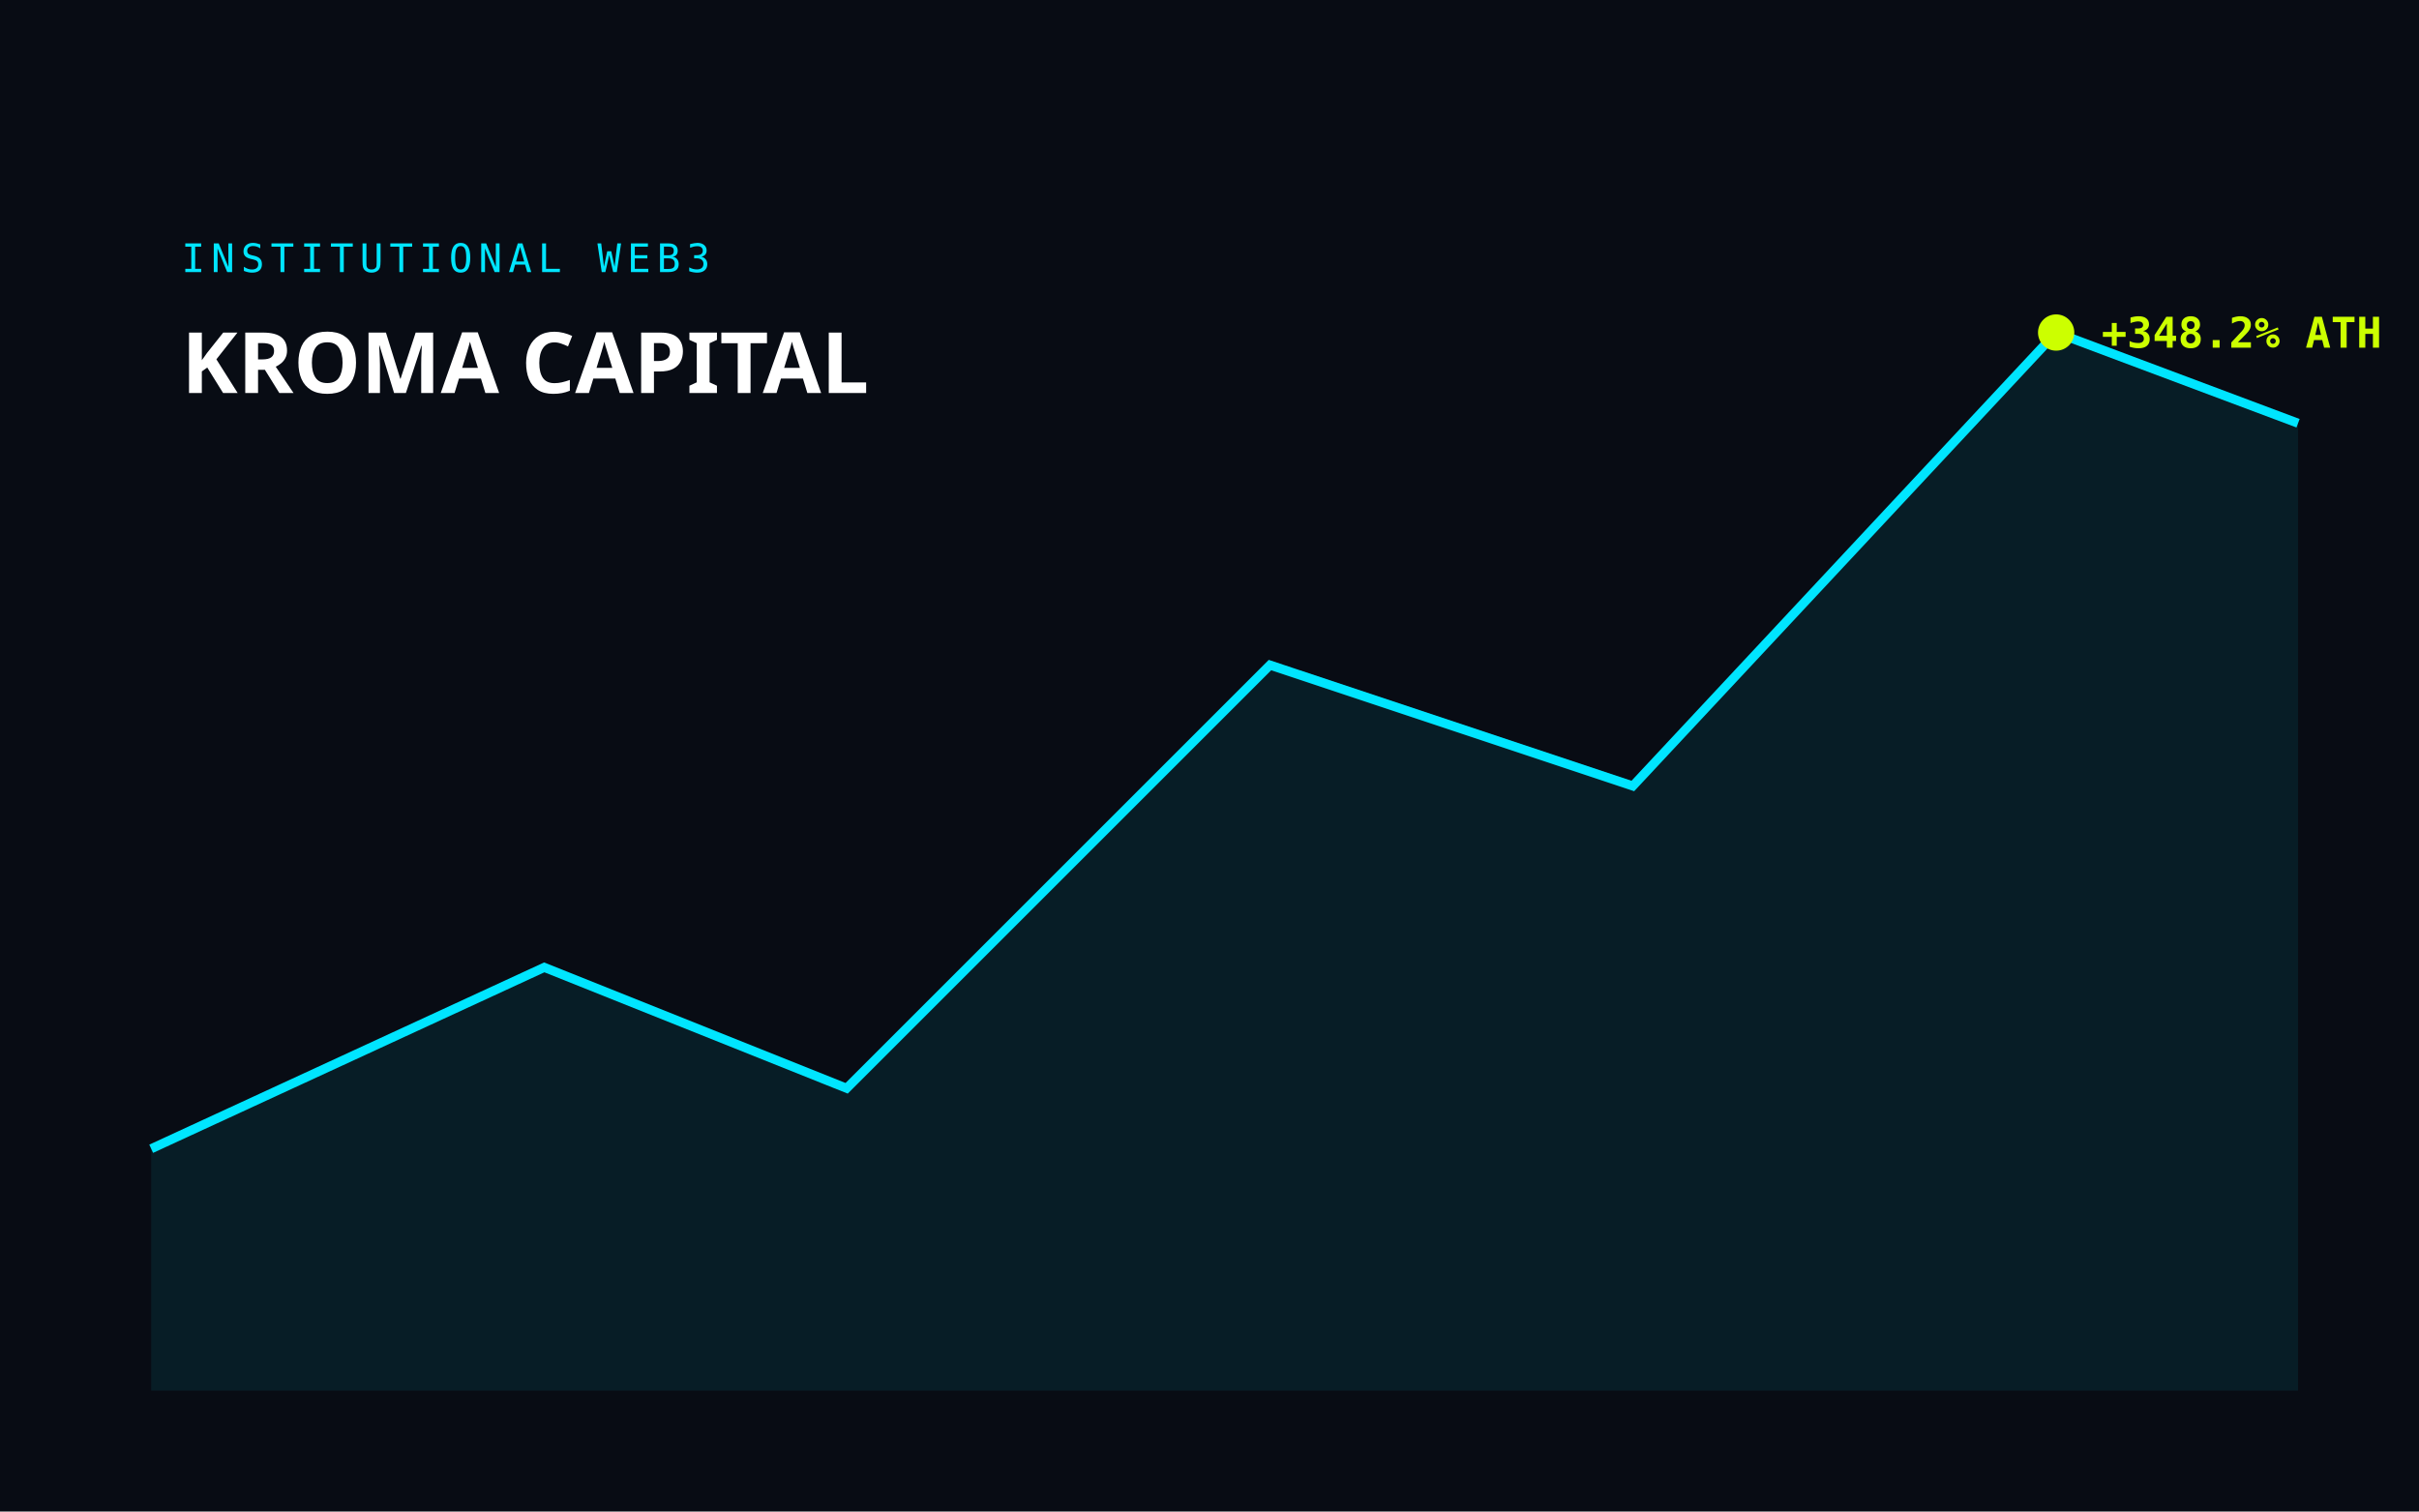
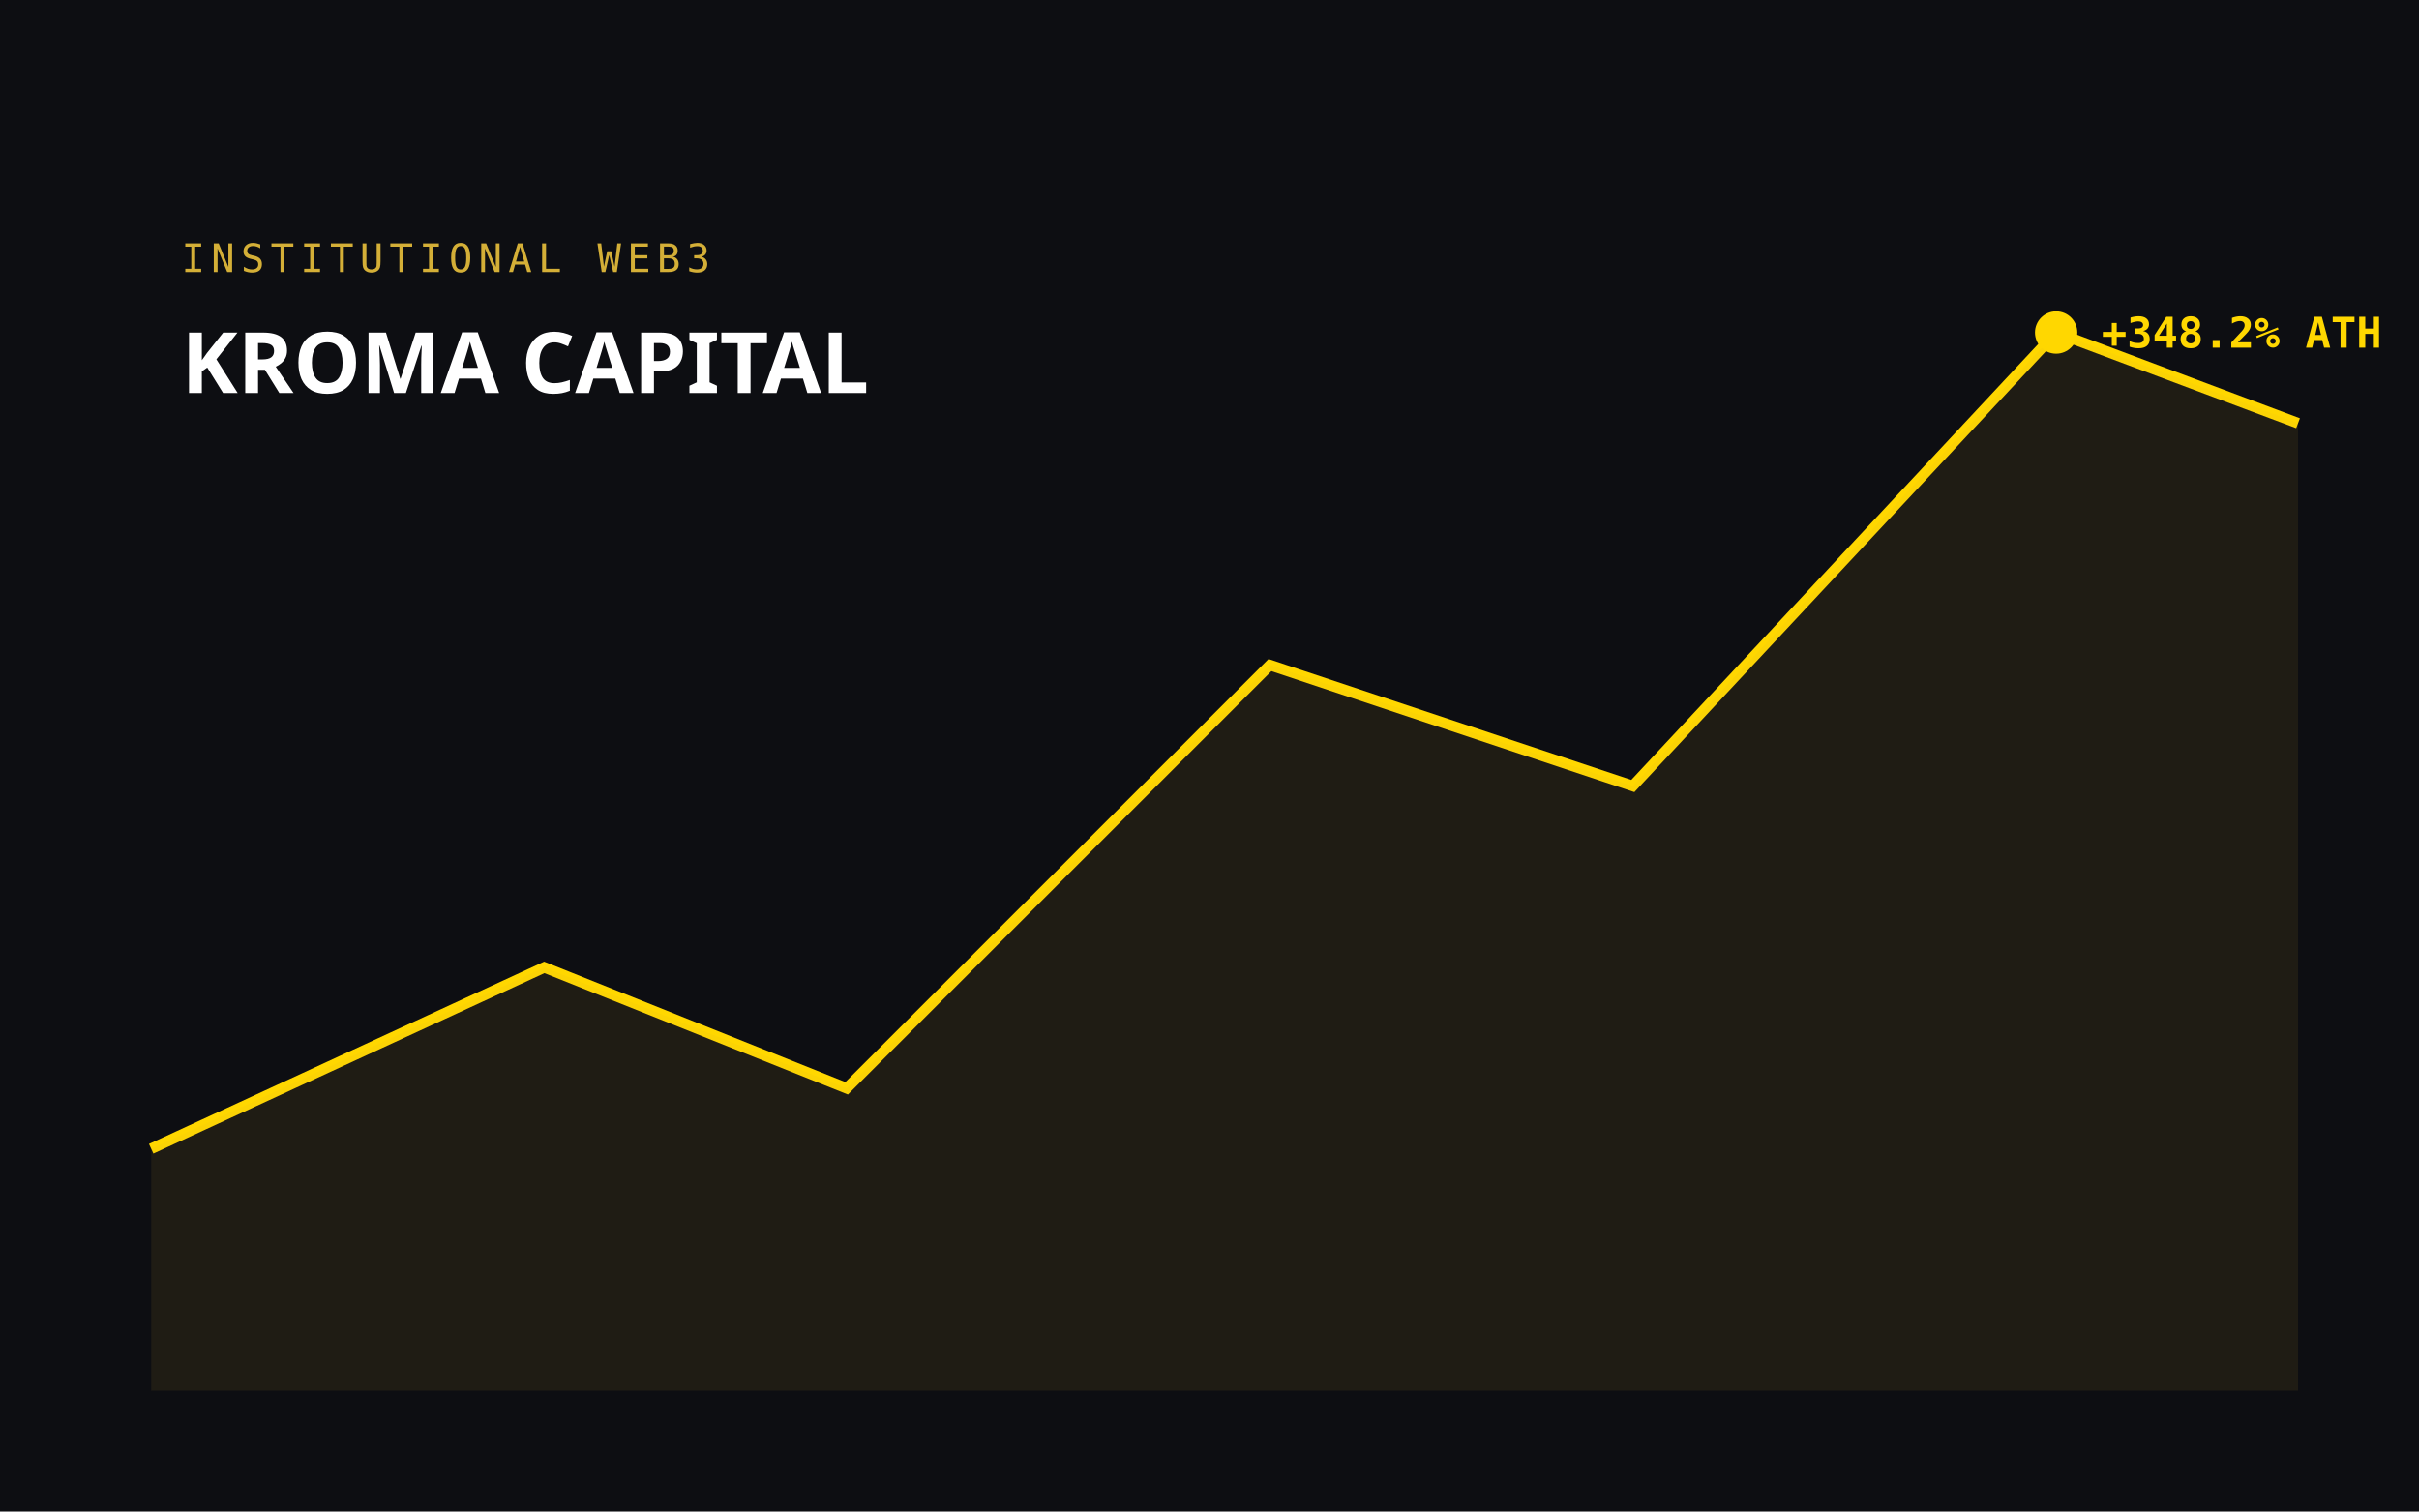
<svg xmlns="http://www.w3.org/2000/svg" viewBox="0 0 800 500" width="100%" height="100%">
-   <rect width="800" height="500" fill="#080c14" />
-   <path d="M 50,380 L 180,320 L 280,360 L 420,220 L 540,260 L 680,110 L 760,140" fill="none" stroke="#00e5ff" stroke-width="3" />
-   <path d="M 50,380 L 180,320 L 280,360 L 420,220 L 540,260 L 680,110 L 760,140 L 760,460 L 50,460 Z" fill="rgba(0,229,255,0.08)" />
-   <circle cx="680" cy="110" r="6" fill="#ccff00" />
-   <text x="695" y="115" fill="#ccff00" font-family="monospace" font-size="14" font-weight="bold">+348.2% ATH</text>
+   <rect width="800" height="500" fill="#0d0e12" />
+   <path d="M 50,380 L 180,320 L 280,360 L 420,220 L 540,260 L 680,110 L 760,140" fill="none" stroke="#ffd700" stroke-width="3.5" />
+   <path d="M 50,380 L 180,320 L 280,360 L 420,220 L 540,260 L 680,110 L 760,140 L 760,460 L 50,460 Z" fill="rgba(212,175,55,0.09)" />
+   <circle cx="680" cy="110" r="7" fill="#ffd700" />
+   <text x="695" y="115" fill="#ffd700" font-family="monospace" font-size="14" font-weight="bold">+348.2% ATH</text>
  <g transform="translate(60, 60)">
-     <text x="0" y="30" fill="#00e5ff" font-family="monospace" font-size="13" letter-spacing="2">INSTITUTIONAL WEB3</text>
+     <text x="0" y="30" fill="#d4af37" font-family="monospace" font-size="13" letter-spacing="2">INSTITUTIONAL WEB3</text>
    <text x="0" y="70" fill="#ffffff" font-family="sans-serif" font-size="28" font-weight="900">KROMA CAPITAL</text>
  </g>
</svg>
